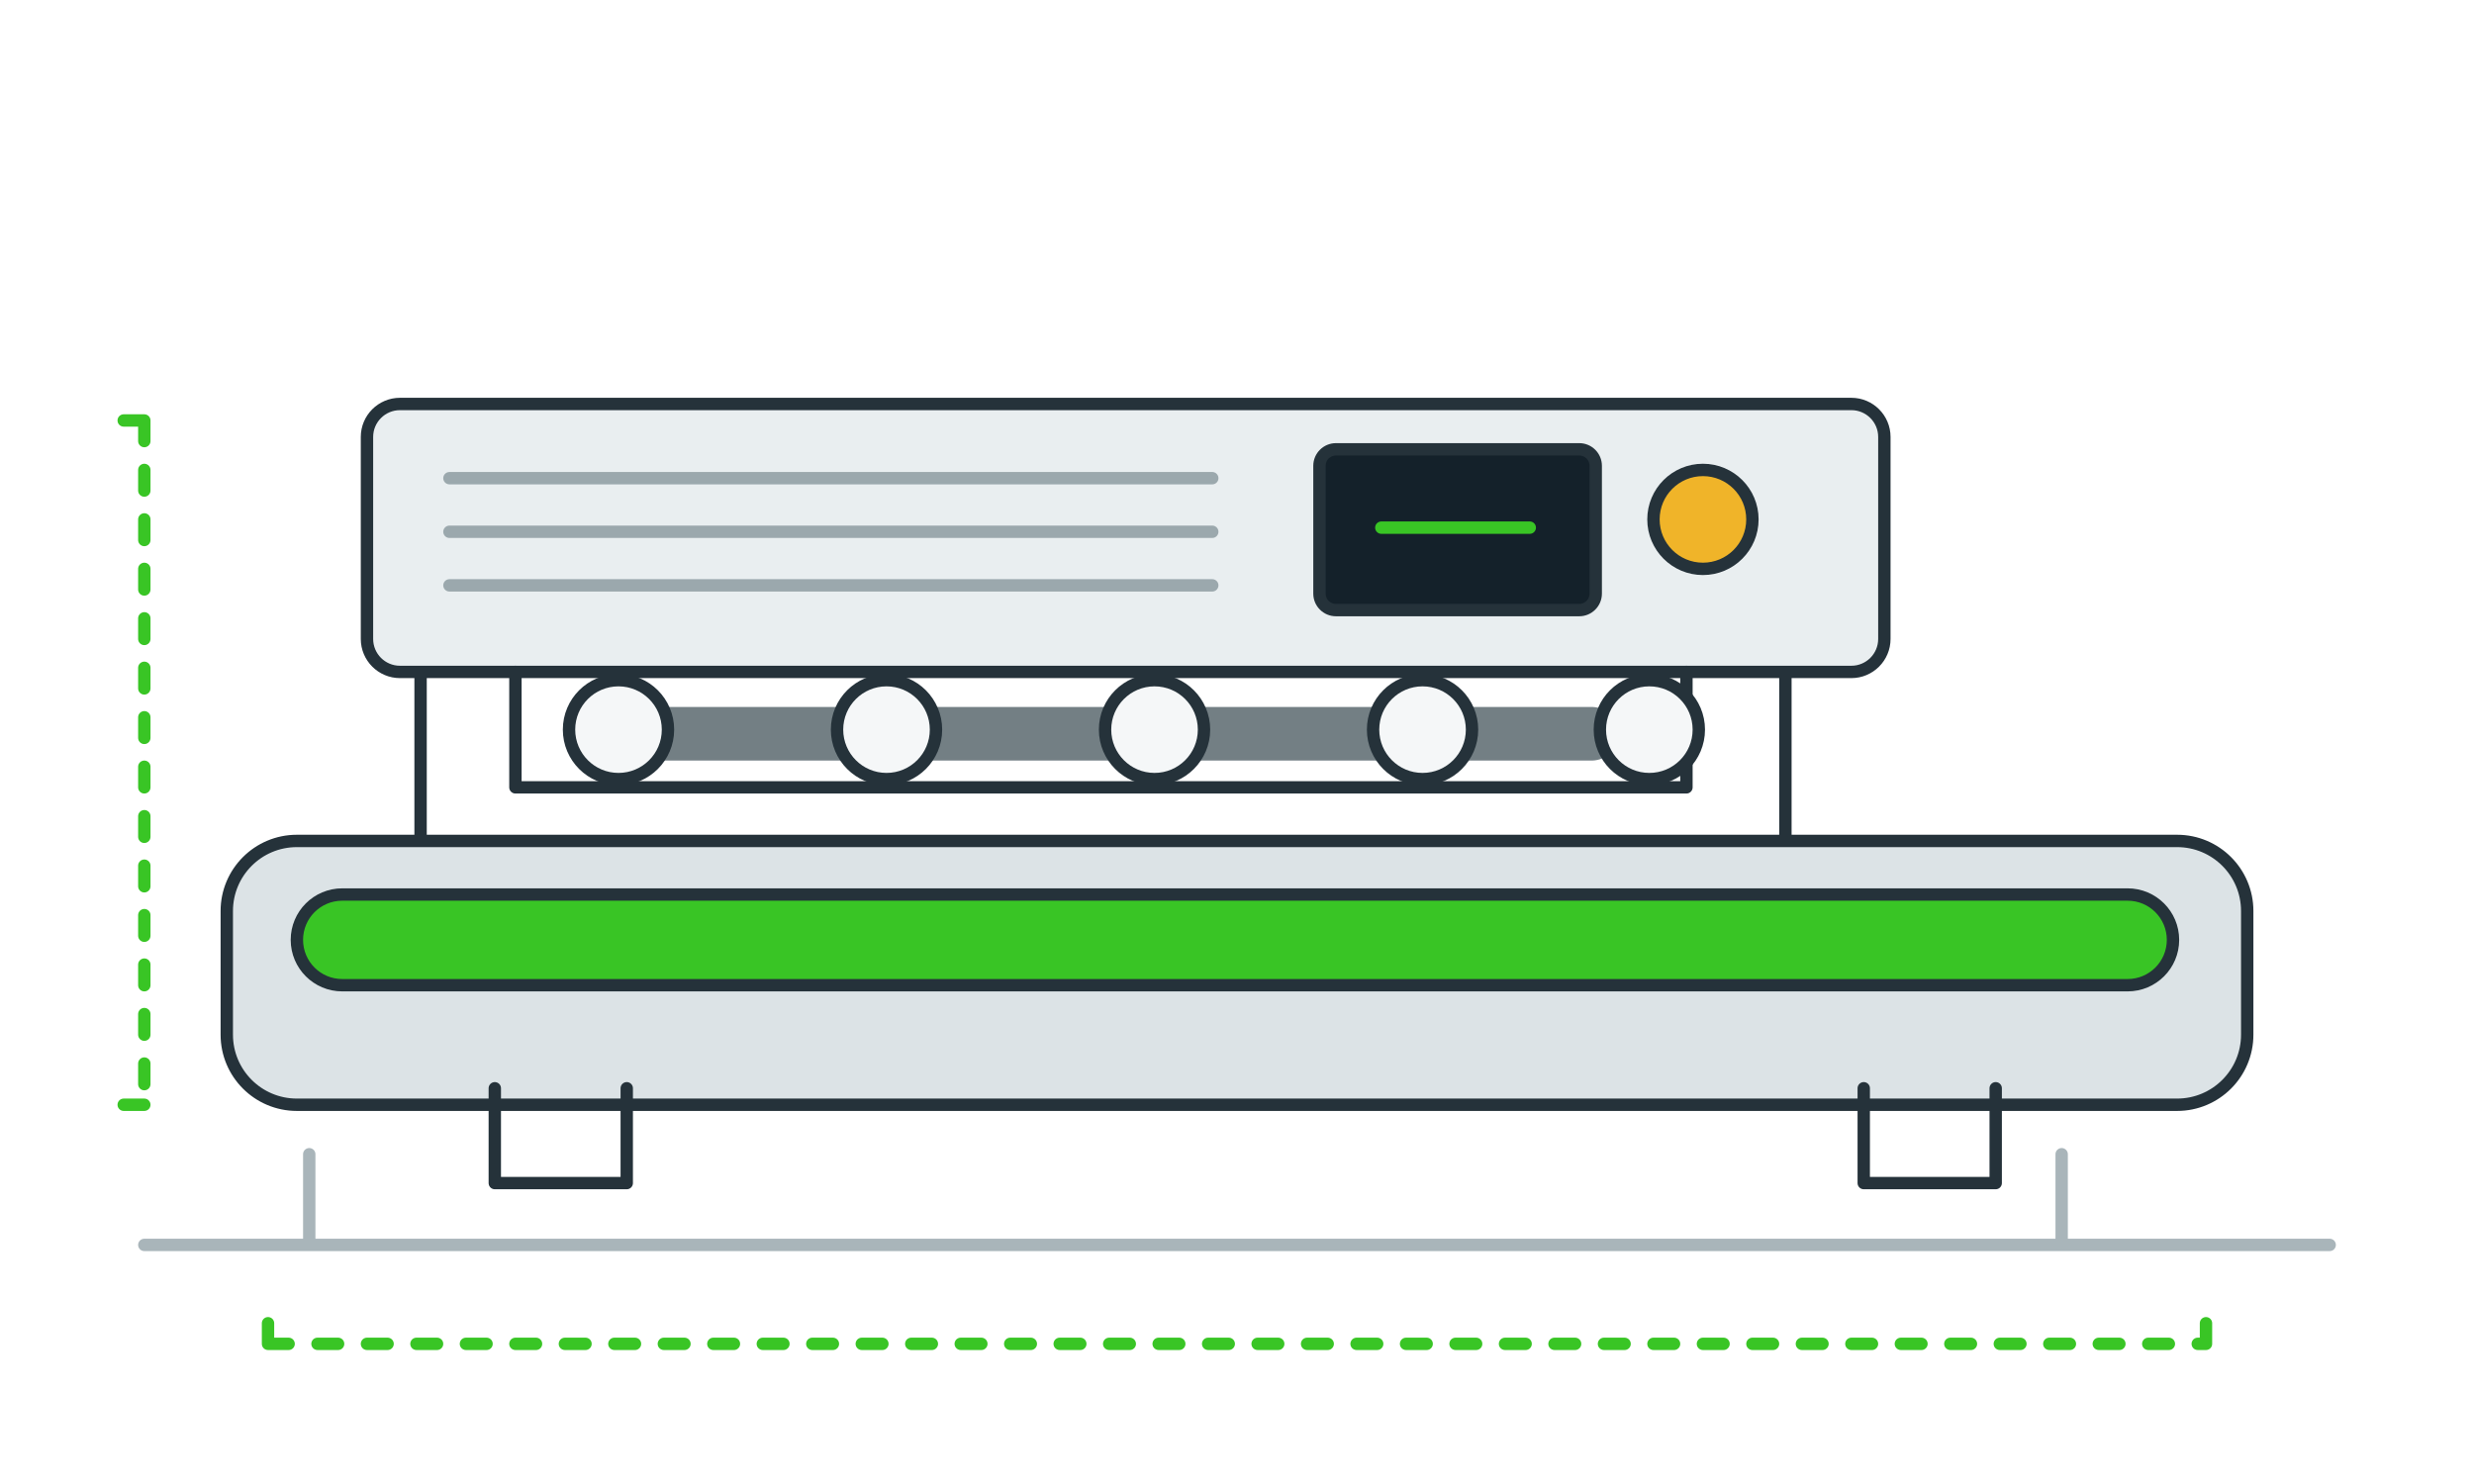
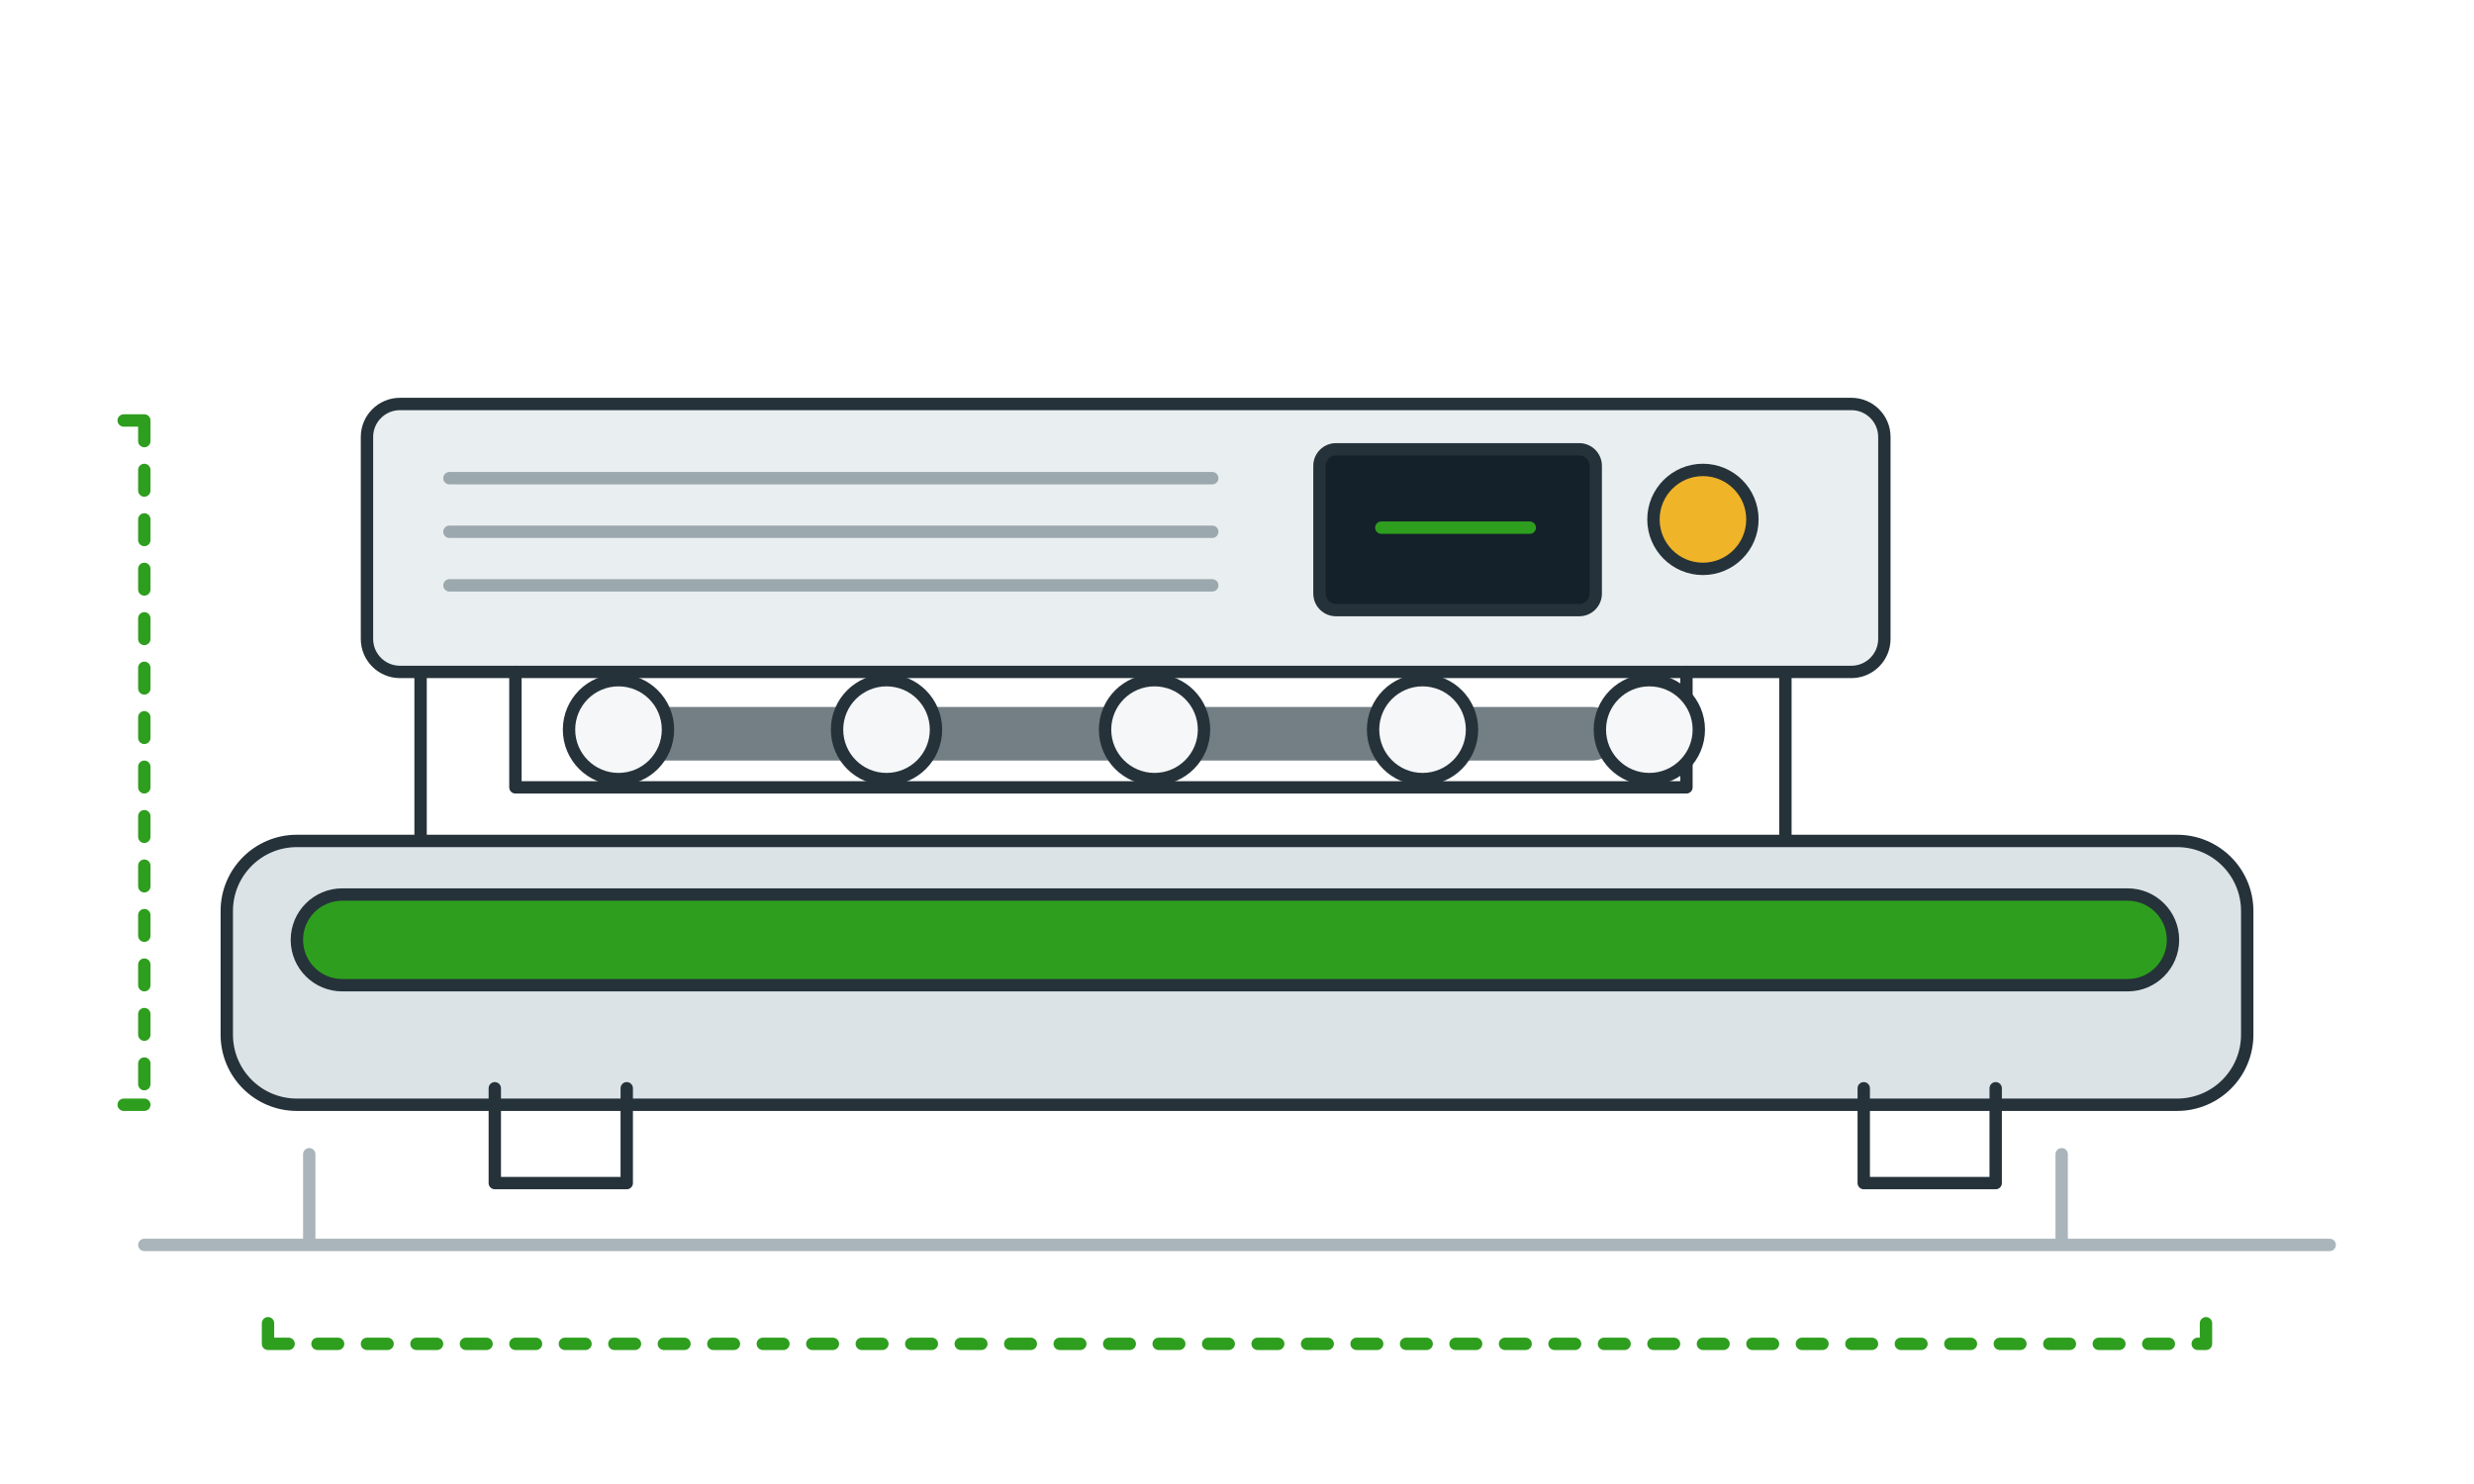
<svg xmlns="http://www.w3.org/2000/svg" viewBox="0 0 600 360" fill="none">
  <g stroke="#25323A" stroke-width="3" stroke-linecap="round" stroke-linejoin="round">
    <path d="M35 302h530M75 280v22m425-22v22" stroke="#A9B5BA" />
    <rect x="55" y="204" width="490" height="64" rx="17" fill="#DCE3E6" />
-     <rect x="72" y="217" width="455" height="22" rx="11" fill="#39C525" />
+     <rect x="72" y="217" width="455" height="22" rx="11" fill="#2E9E1E" />
    <path d="M102 203v-42h331v42M120 264v23h32v-23m300 0v23h32v-23" />
    <rect x="89" y="98" width="368" height="65" rx="8" fill="#E9EEF0" />
    <path d="M109 116h185m-185 13h185m-185 13h185" stroke="#9BA8AD" />
    <rect x="320" y="109" width="67" height="39" rx="4" fill="#14212A" />
-     <path d="M335 128h36" stroke="#39C525" />
+     <path d="M335 128h36" stroke="#2E9E1E" />
    <circle cx="413" cy="126" r="12" fill="#F0B429" />
    <path d="M125 163v28h284v-28" />
    <path d="M144 178h242" stroke-width="13" stroke="#737F84" />
    <g fill="#F5F7F8">
      <circle cx="150" cy="177" r="12" />
      <circle cx="215" cy="177" r="12" />
      <circle cx="280" cy="177" r="12" />
      <circle cx="345" cy="177" r="12" />
      <circle cx="400" cy="177" r="12" />
    </g>
-     <path d="M65 326h470M65 321v10m470-10v10M35 102v166m-5-166h10m-10 166h10" stroke="#39C525" stroke-dasharray="5 7" />
+     <path d="M65 326h470M65 321v10m470-10v10M35 102v166m-5-166h10m-10 166h10" stroke="#2E9E1E" stroke-dasharray="5 7" />
  </g>
</svg>
